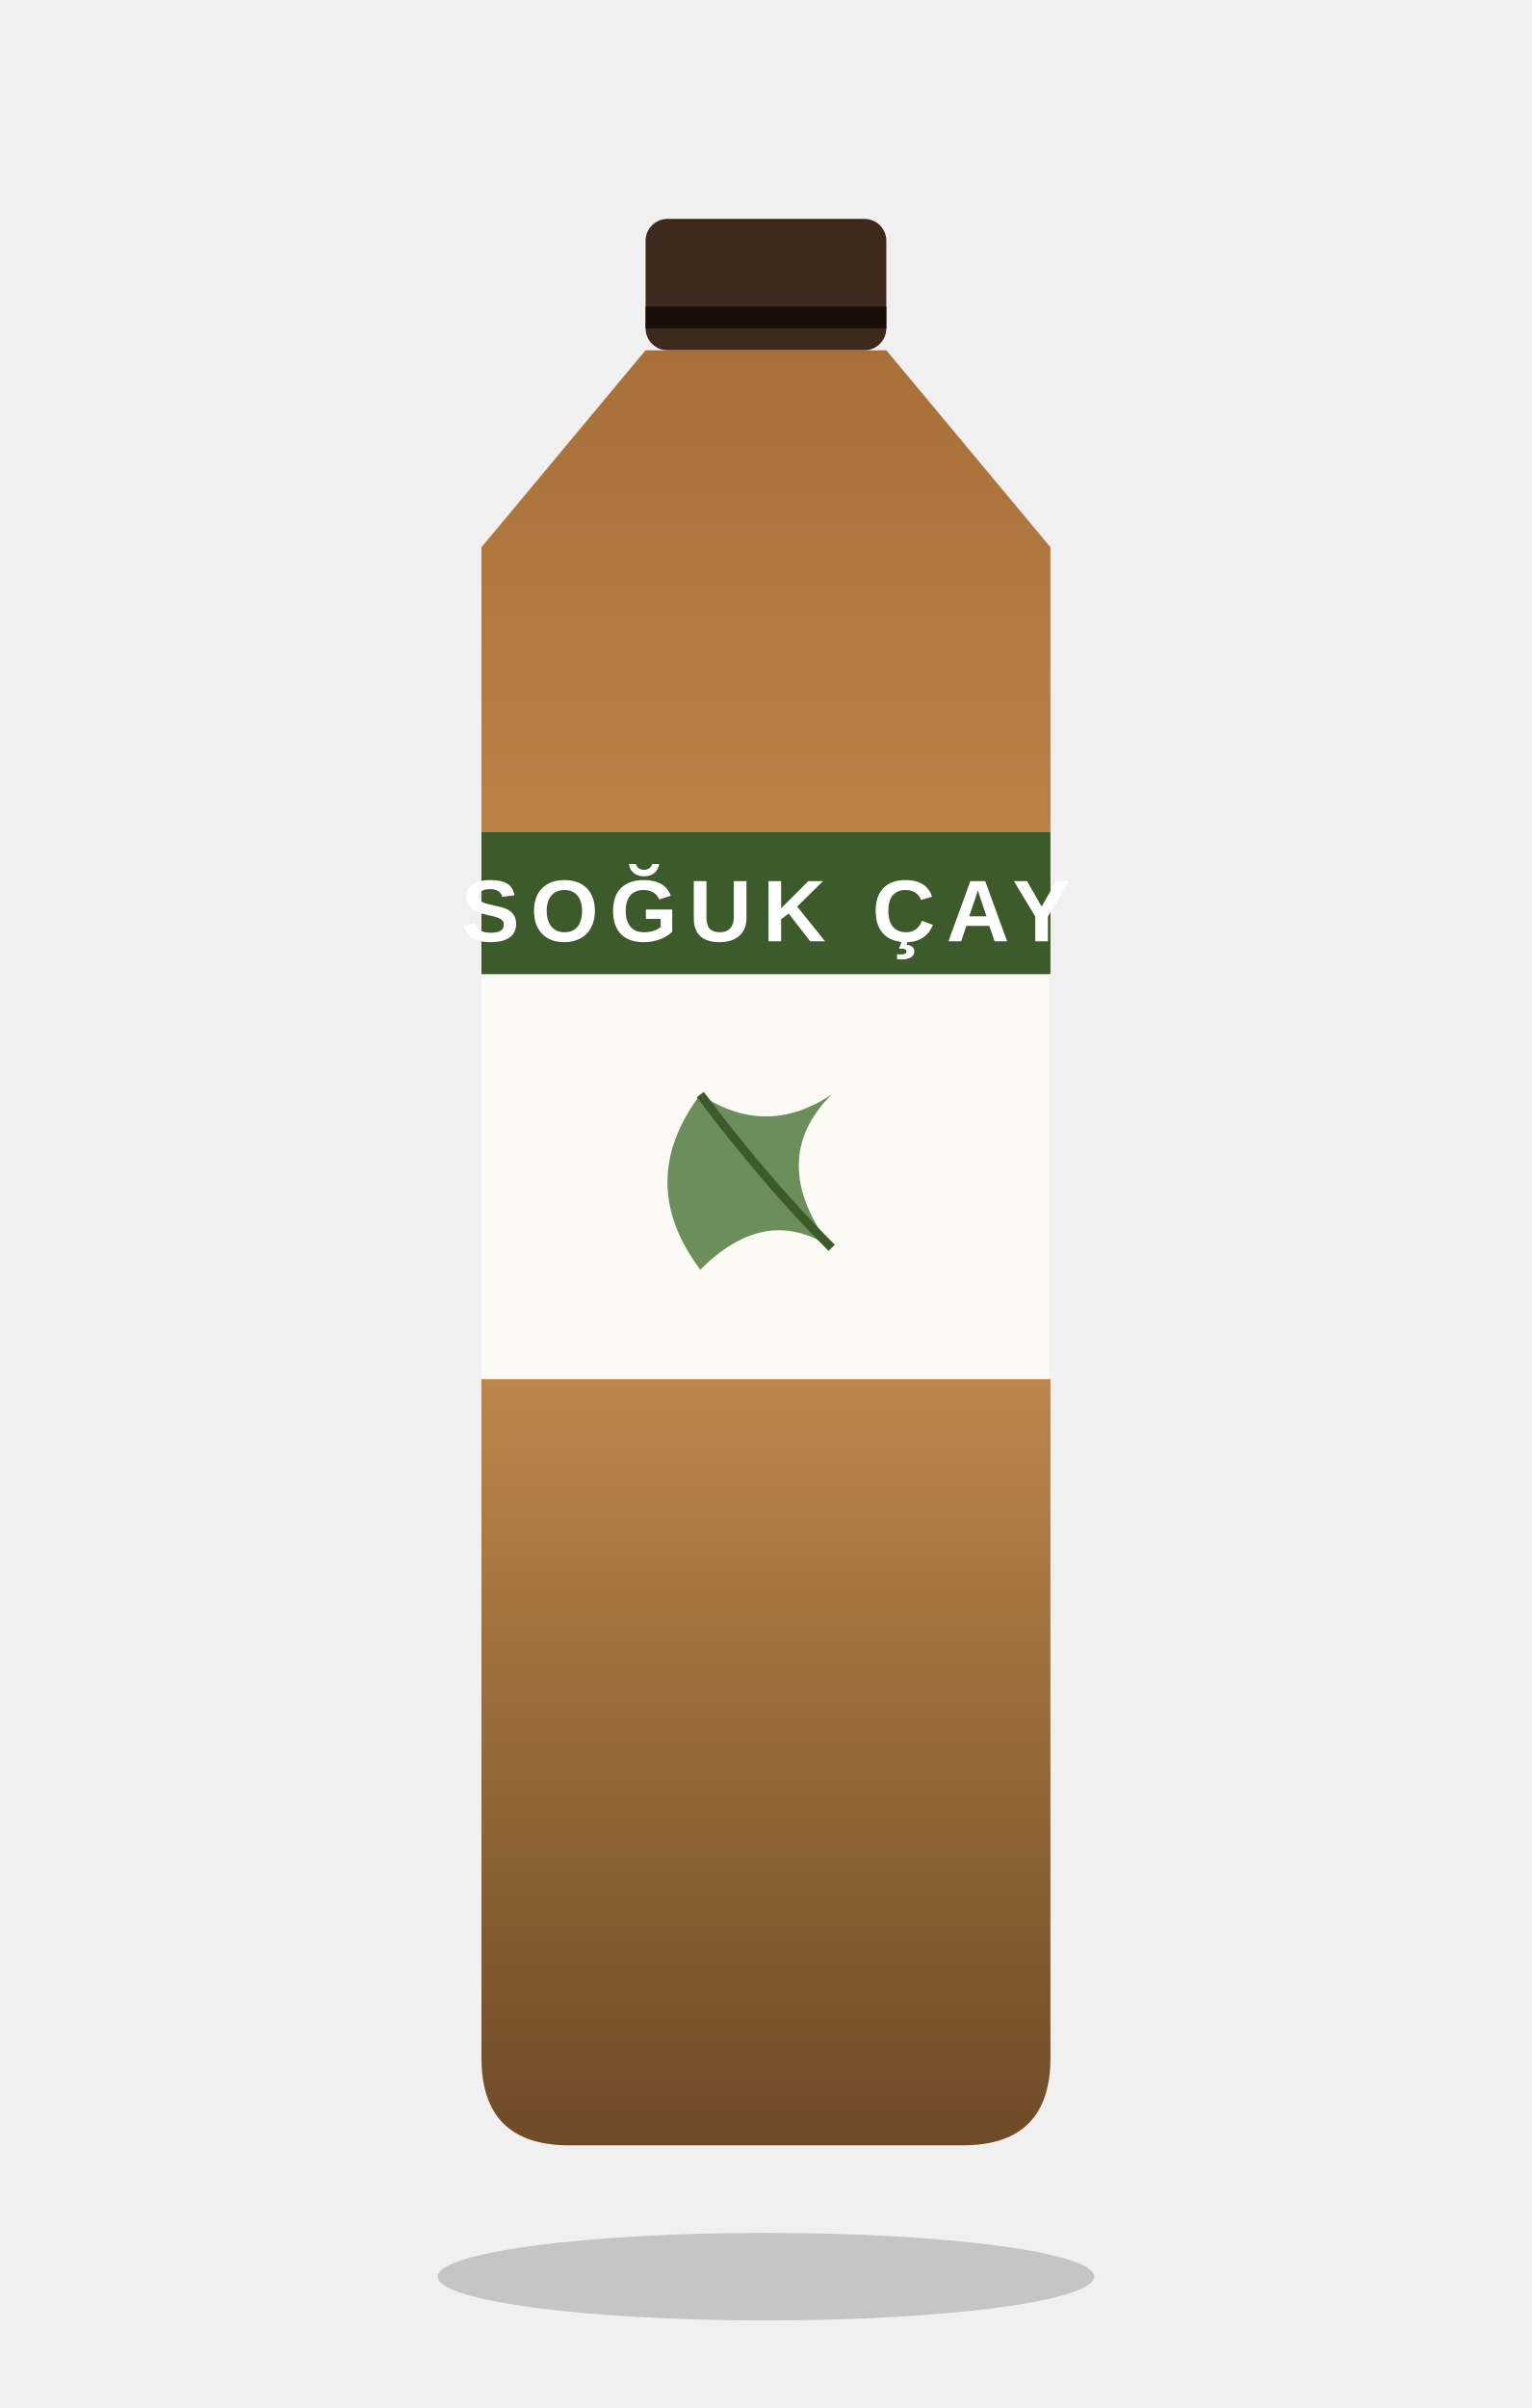
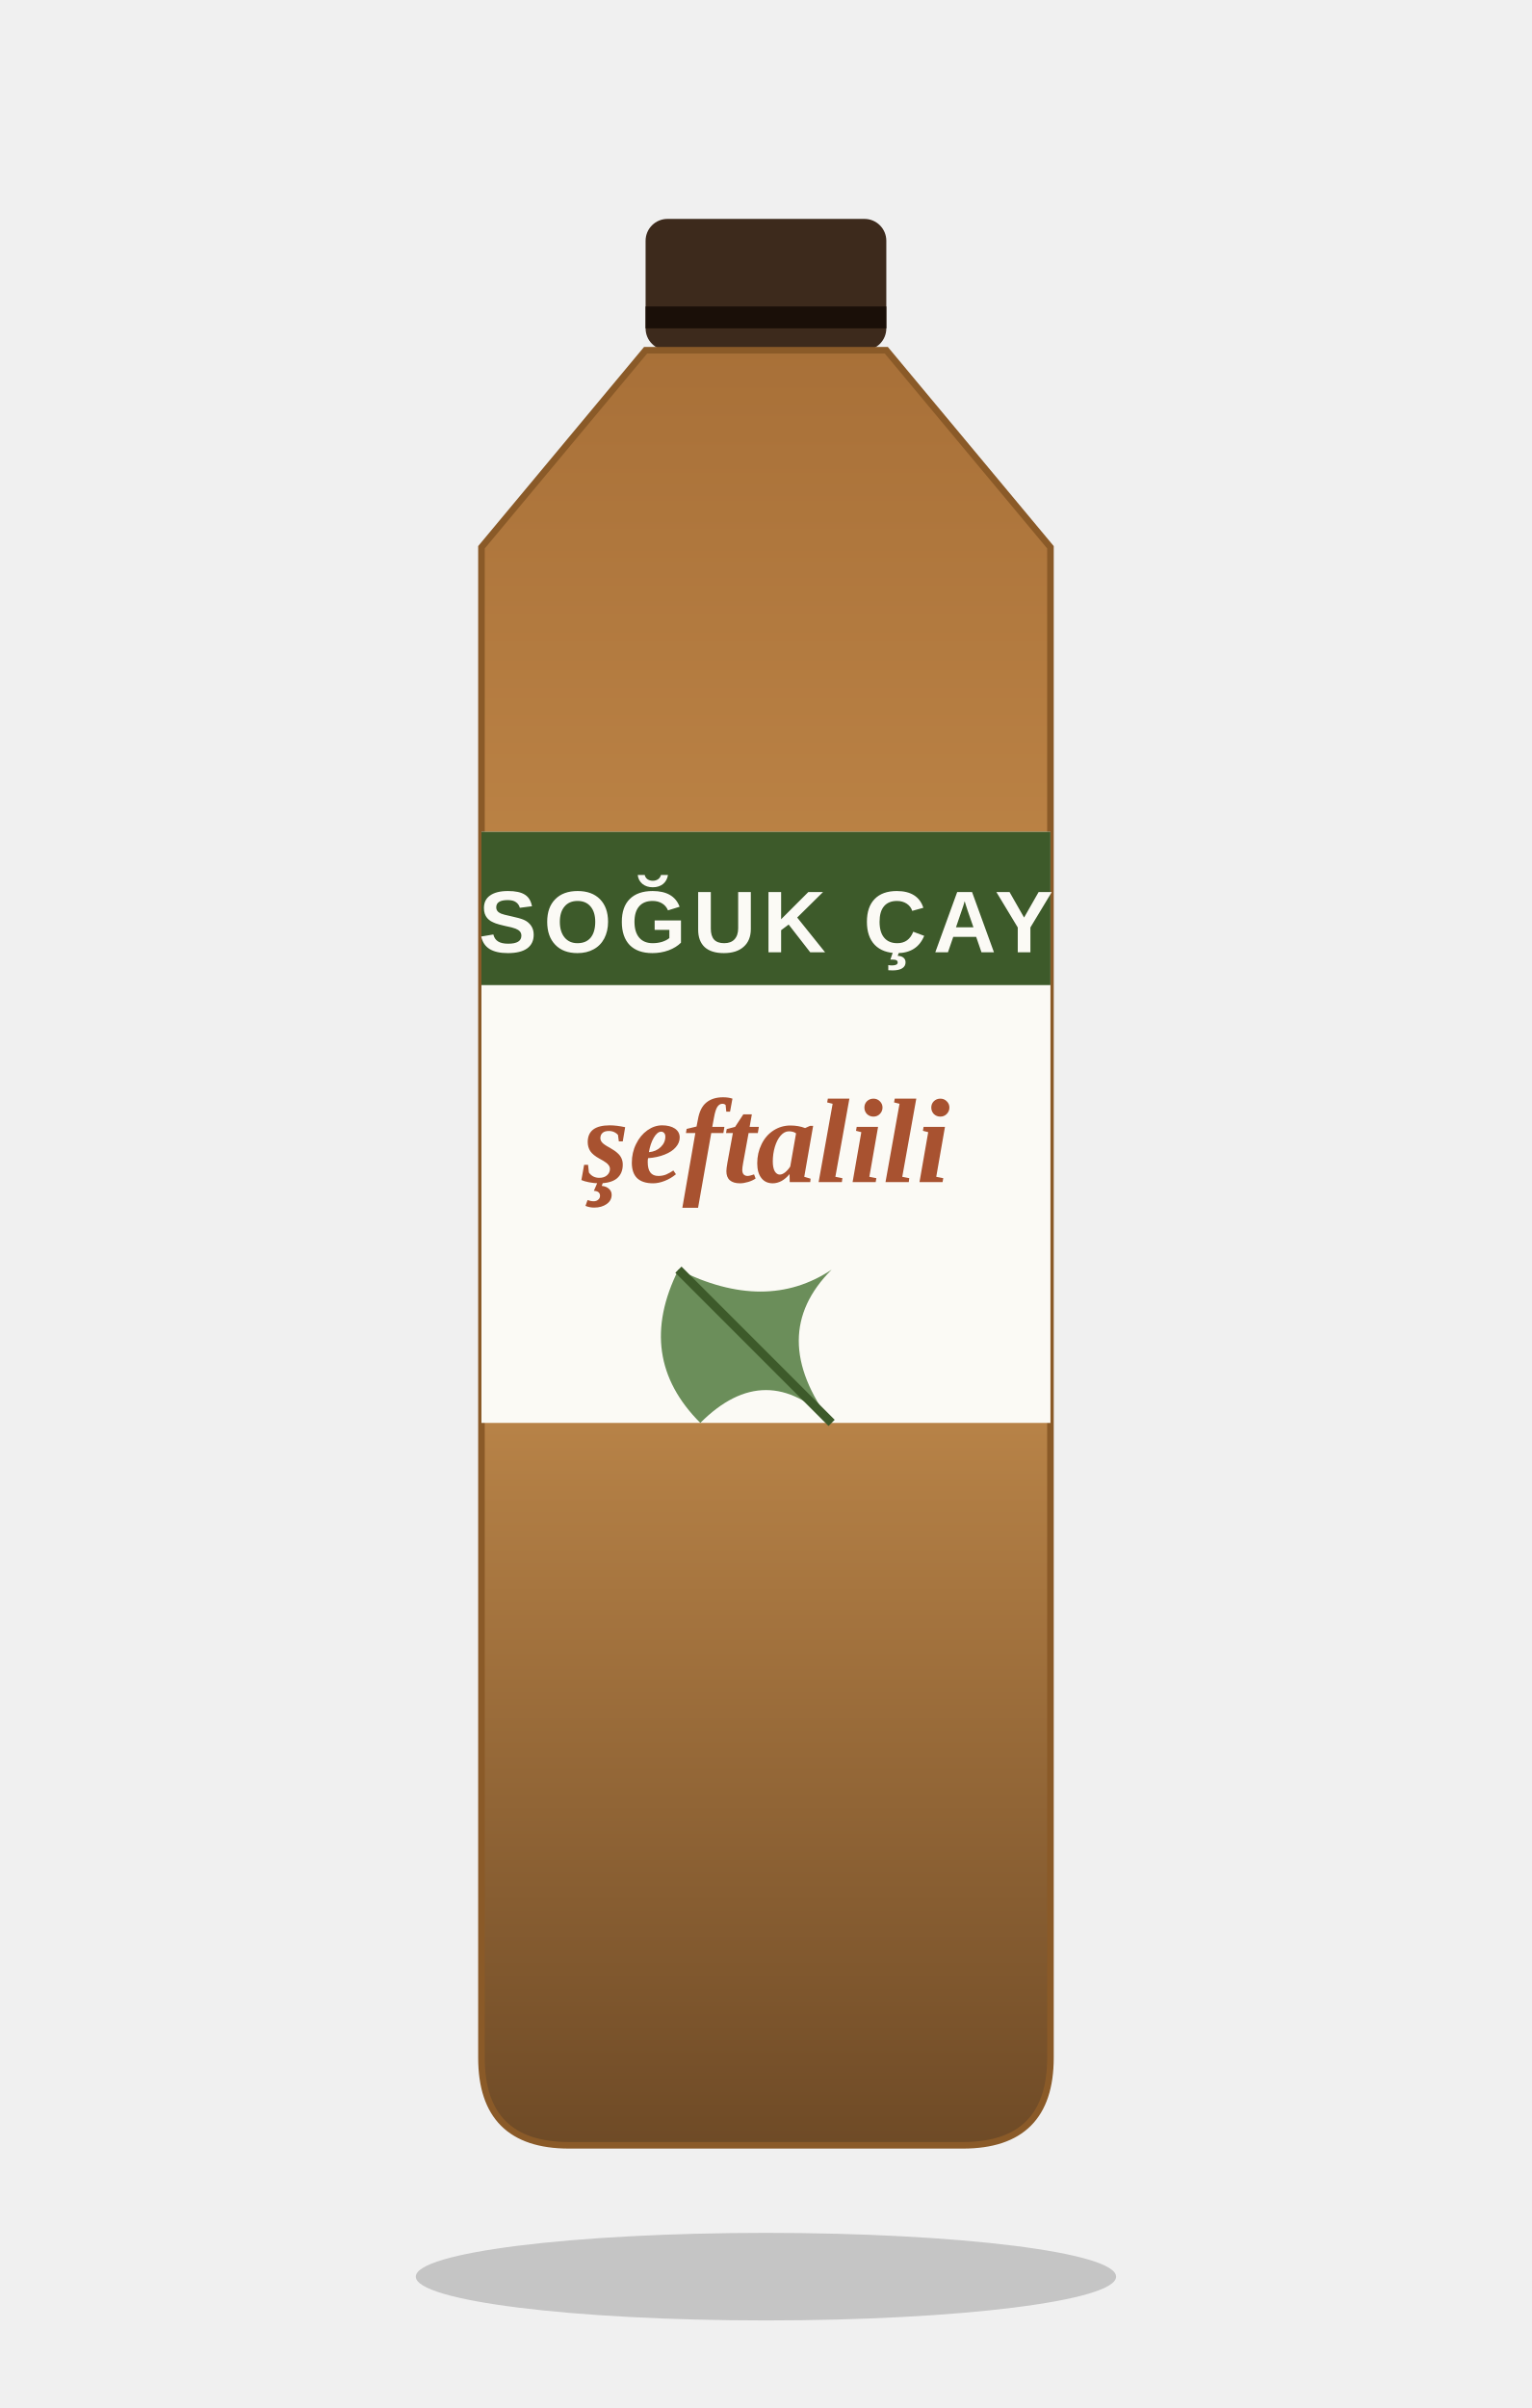
<svg xmlns="http://www.w3.org/2000/svg" viewBox="0 0 140 220">
  <defs>
    <linearGradient id="g_tea" x1="0" x2="0" y1="0" y2="1">
      <stop offset="0%" stop-color="#A87038" />
      <stop offset="50%" stop-color="#C9904F" />
      <stop offset="100%" stop-color="#6E4A26" />
    </linearGradient>
  </defs>
-   <ellipse cx="70" cy="208" rx="30" ry="4" fill="#000000" opacity="0.18" />
+   <ellipse cx="70" cy="208" rx="32" ry="4" fill="#000000" opacity="0.18" />
  <rect x="59" y="20" width="22" height="12" rx="2" fill="#3D2A1C" />
  <rect x="59" y="28" width="22" height="2" fill="#1A0F08" />
-   <path d="M59 32 L81 32 L96 50 L96 188 Q96 196 88 196 L52 196 Q44 196 44 188 L44 50 Z" fill="url(#g_tea)" />
-   <rect x="44" y="76" width="52" height="50" fill="#FBFAF5" />
-   <rect x="44" y="76" width="52" height="13" fill="#3D5A2A" />
-   <text x="70" y="86" text-anchor="middle" font-family="Arial, Helvetica, sans-serif" font-size="8" font-weight="bold" fill="#FFFFFF" letter-spacing="1">SOĞUK ÇAY</text>
-   <path d="M64 100 Q58 108 64 116 Q70 110 76 114 Q70 106 76 100 Q70 104 64 100 Z" fill="#6B8E5A" />
-   <path d="M64 100 Q70 108 76 114" stroke="#3D5A2A" stroke-width="0.8" fill="none" />
+   <path d="M59 32 L81 32 L96 50 L96 188 Q96 196 88 196 L52 196 Q44 196 44 188 L44 50 Z" fill="url(#g_tea)" stroke="#8A5A28" stroke-width="0.6" />
+   <rect x="44" y="76" width="52" height="54" fill="#FBFAF5" />
+   <rect x="44" y="76" width="52" height="14" fill="#3D5A2A" />
+   <text x="70" y="87" text-anchor="middle" font-family="Arial, Helvetica, sans-serif" font-size="8" font-weight="bold" fill="#FBFAF5" letter-spacing="0.6">SOĞUK ÇAY</text>
+   <text x="70" y="108" text-anchor="middle" font-family="Georgia, 'Times New Roman', serif" font-size="11" font-weight="bold" font-style="italic" fill="#A85230">şeftalili</text>
+   <path d="M62 116 Q58 124 64 130 Q70 124 76 130 Q70 122 76 116 Q70 120 62 116 Z" fill="#6B8E5A" />
+   <path d="M62 116 Q70 124 76 130" stroke="#3D5A2A" stroke-width="0.8" fill="none" />
</svg>
